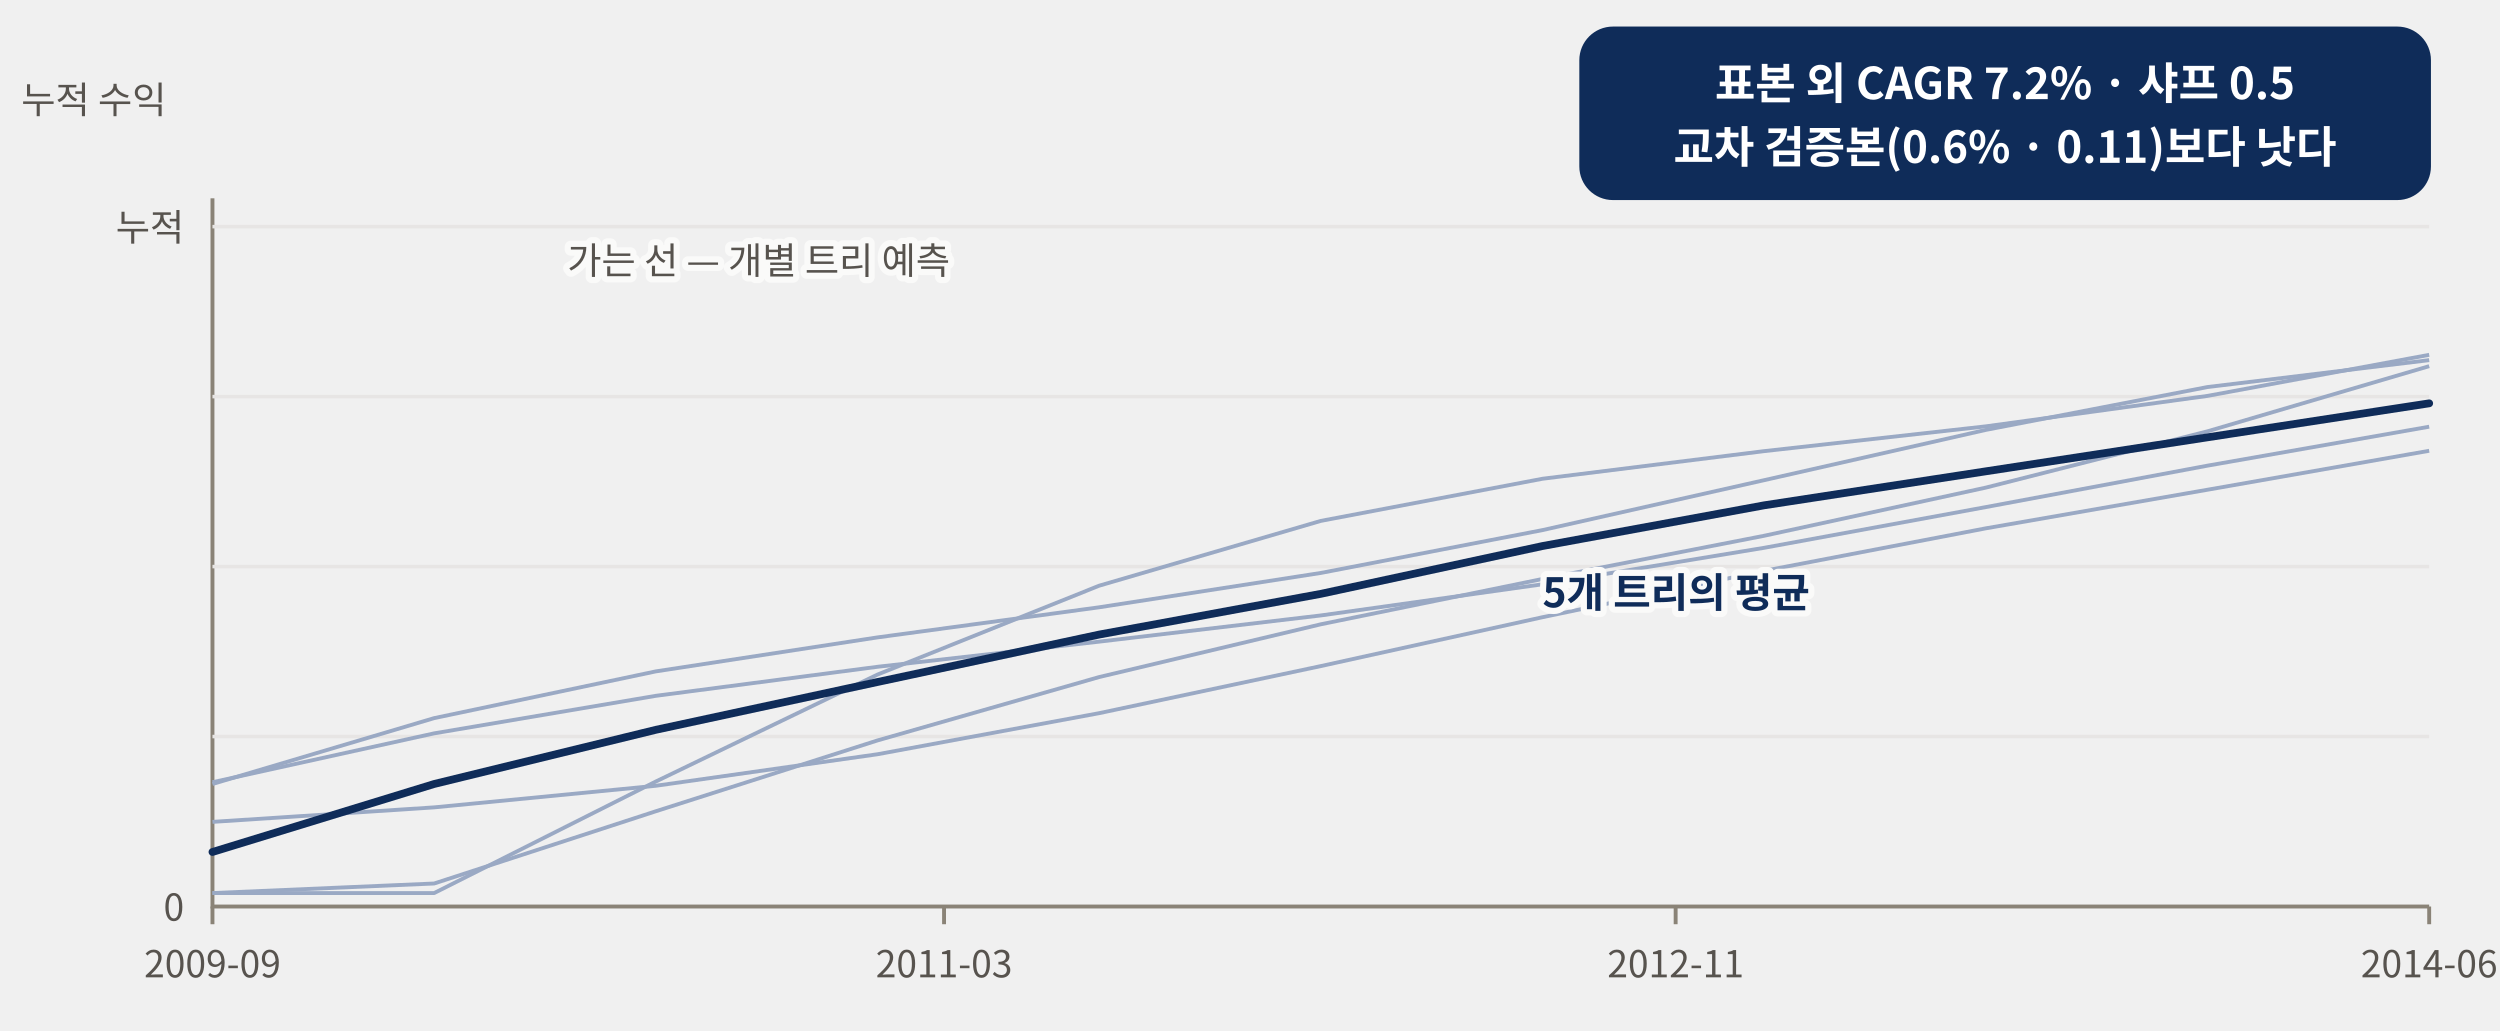
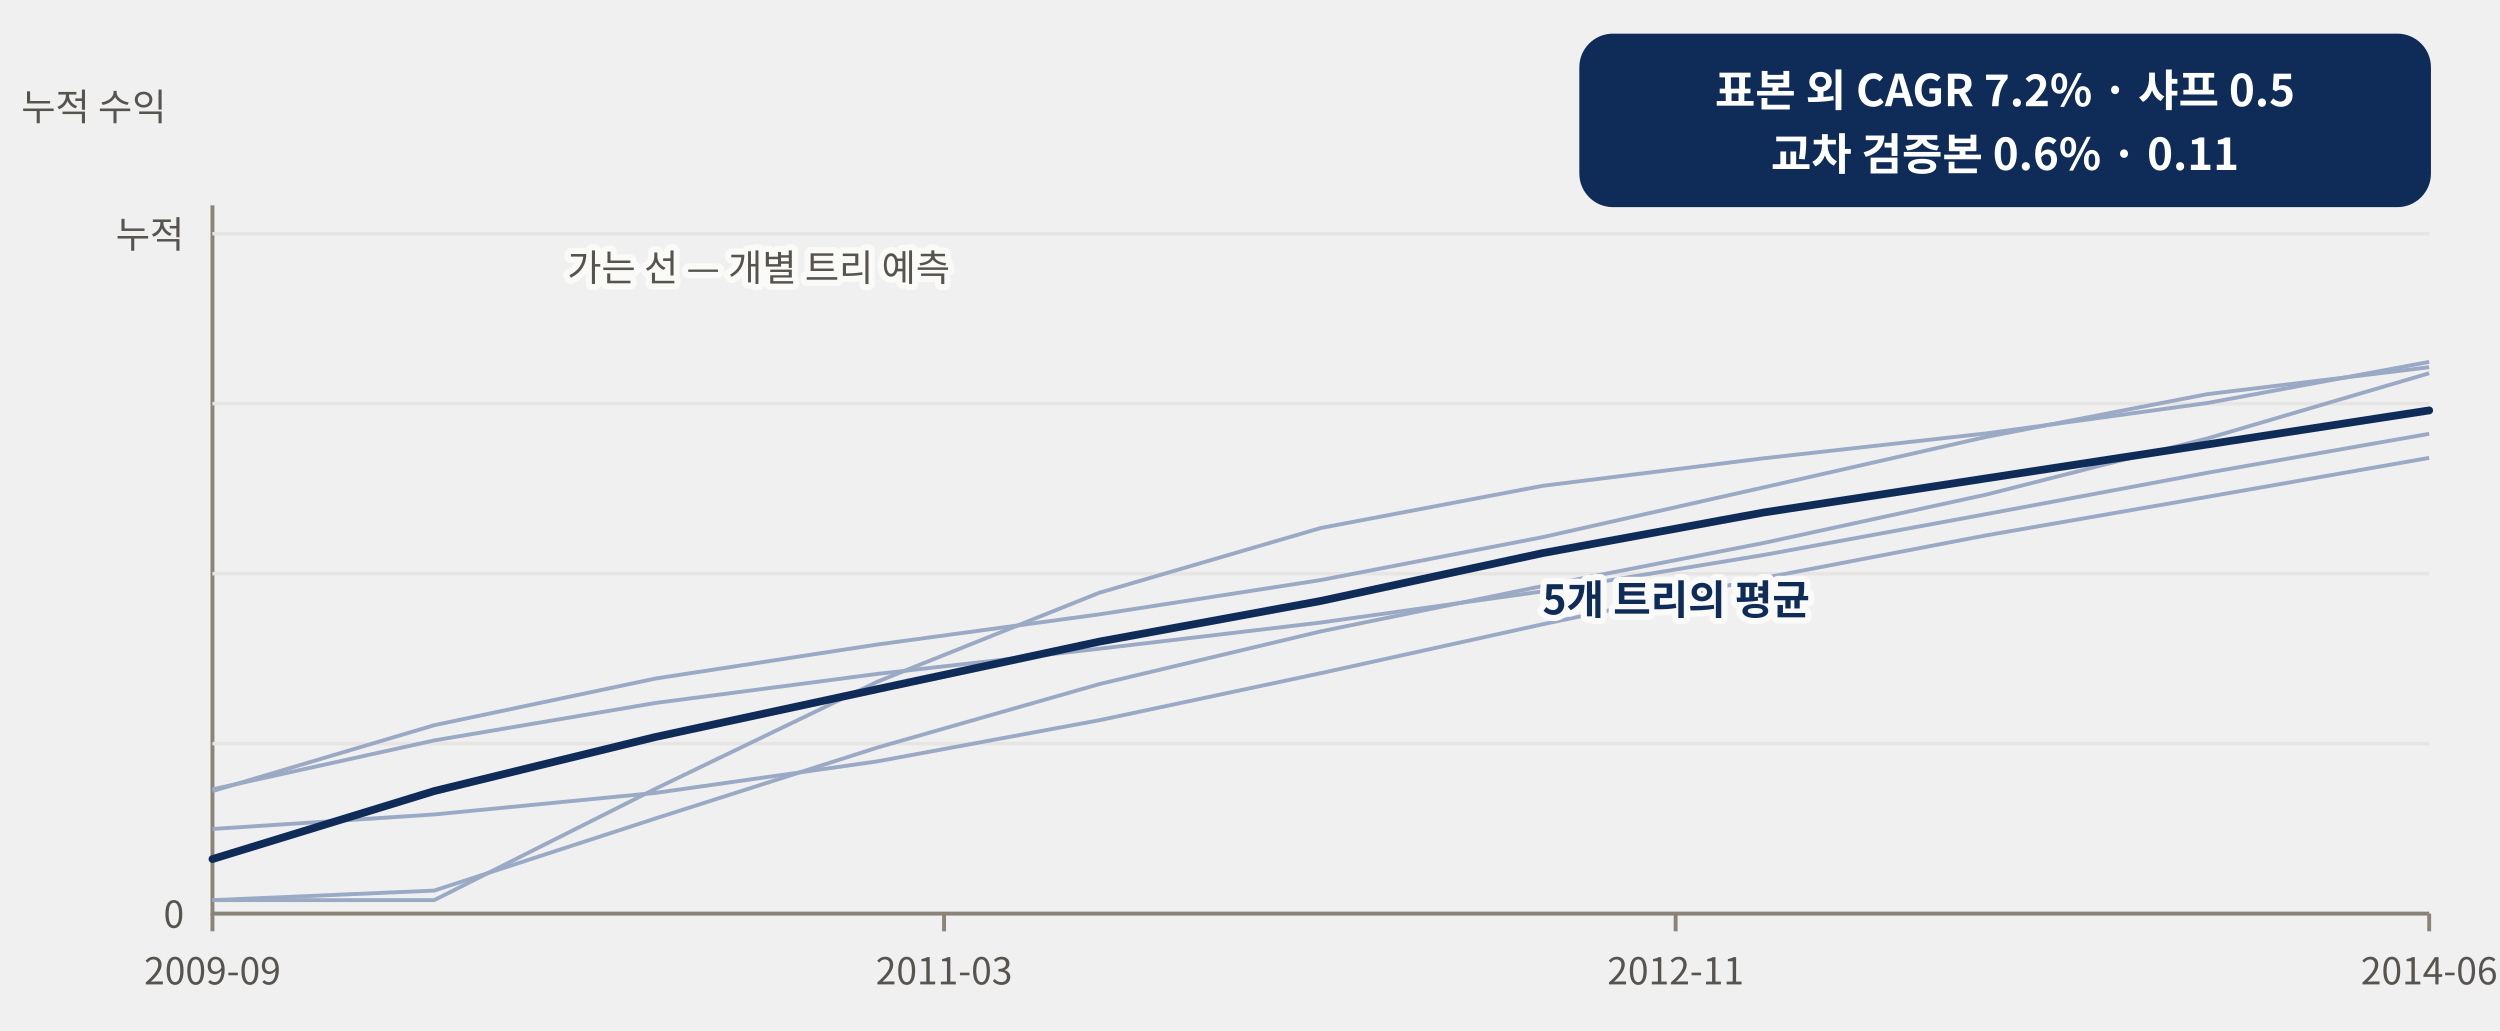
- <svg xmlns="http://www.w3.org/2000/svg" viewBox="14 -6 706 291" font-family="Noto Sans CJK KR,Apple SD Gothic Neo,Malgun Gothic,Noto Sans KR,NanumGothic,Inter,system-ui,sans-serif" role="img">
+ <svg xmlns="http://www.w3.org/2000/svg" viewBox="14 -8 706 291" font-family="Noto Sans CJK KR,Apple SD Gothic Neo,Malgun Gothic,Noto Sans KR,NanumGothic,Inter,system-ui,sans-serif" role="img">
  <defs>
    <marker id="ah" markerWidth="9" markerHeight="9" refX="7" refY="3" orient="auto">
      <path d="M0,0 L7,3 L0,6 Z" fill="#0F2C59" />
    </marker>
    <marker id="ahr" markerWidth="9" markerHeight="9" refX="7" refY="3" orient="auto">
      <path d="M0,0 L7,3 L0,6 Z" fill="#A3341F" />
    </marker>
    <marker id="ahg" markerWidth="9" markerHeight="9" refX="7" refY="3" orient="auto">
      <path d="M0,0 L7,3 L0,6 Z" fill="#1B6B3A" />
    </marker>
    <style>
      .t{fill:#0F0F10;font-size:13px;font-weight:700;text-anchor:middle}
      .tl{fill:#0F0F10;font-size:12.5px;font-weight:700;text-anchor:start}
      .s{fill:#57534E;font-size:10.5px;text-anchor:middle}
      .sl{fill:#57534E;font-size:10.5px;text-anchor:start}
      .sr{fill:#57534E;font-size:10.5px;text-anchor:end}
      .lab{fill:#0F2C59;font-size:11.5px;font-weight:700;text-anchor:middle}
      .labl{fill:#0F2C59;font-size:11.5px;font-weight:700;text-anchor:start}
      .box{fill:#fff;stroke:#0F2C59;stroke-width:1.4}
      .key{fill:#0F2C59;stroke:#0F2C59}
      .tk{fill:#fff;font-size:13px;font-weight:700;text-anchor:middle}
      .sk{fill:#C7D2E6;font-size:10.5px;text-anchor:middle}
      .good{fill:#E8F1EA;stroke:#1B6B3A;stroke-width:1.4}
      .goodt{fill:#1B6B3A;font-size:11px;font-weight:700;text-anchor:middle}
      .warn{fill:#FBEFEA;stroke:#A3341F;stroke-width:1.4}
      .warnt{fill:#A3341F;font-size:11px;font-weight:700;text-anchor:middle}
      .muted{fill:#F3F1EC;stroke:#8A8377;stroke-width:1.3}
      .mutedt{fill:#6B6357;font-size:10.5px;font-weight:700;text-anchor:middle}
      .a{stroke:#0F2C59;stroke-width:1.4;fill:none;marker-end:url(#ah)}
      .ar{stroke:#A3341F;stroke-width:1.4;fill:none;marker-end:url(#ahr)}
      .ag{stroke:#1B6B3A;stroke-width:1.4;fill:none;marker-end:url(#ahg)}
      .plain{stroke:#0F2C59;stroke-width:1.3;fill:none}
      .axis{stroke:#8A8377;stroke-width:1.1;fill:none}
      .grid{stroke:#E7E5E4;stroke-width:1;fill:none}
      .ln{stroke:#0F2C59;stroke-width:2.2;fill:none;stroke-linejoin:round;stroke-linecap:round}
      .lnr{stroke:#A3341F;stroke-width:2.2;fill:none;stroke-linejoin:round;stroke-linecap:round}
      .lng{stroke:#1B6B3A;stroke-width:2.2;fill:none;stroke-linejoin:round;stroke-linecap:round}
      .lnthin{stroke:#9AA9C4;stroke-width:1.1;fill:none;stroke-linejoin:round}
      .dash{stroke:#8A8377;stroke-width:1.2;fill:none;stroke-dasharray:5 4}
      .band{fill:#0F2C59;opacity:.07}
      .bandr{fill:#A3341F;opacity:.09}
      .edge{fill:none;stroke:#0F2C59;stroke-width:1.3}
      .halo{paint-order:stroke fill;stroke:#FAFAF9;stroke-width:3.5px;stroke-linejoin:round}
      .an-s{text-anchor:start}
      .an-m{text-anchor:middle}
      .an-e{text-anchor:end}
    </style>
  </defs>
  <text class="sl" x="20" y="26">누적 수익</text>
  <rect class="key" x="460.5" y="2" width="239.5" height="48" rx="9" />
  <text class="tk an-m" x="580.2" y="22" style="font-size:12.4px">표본 외 CAGR 7.2% · 샤프 0.5</text>
-   <text class="tk an-m" x="580.2" y="40" style="font-size:12.4px">교차 검증본(0.6% · 0.11)보다 낫다</text>
+   <text class="tk an-m" x="580.2" y="40" style="font-size:12.4px">교차 검증본 0.6% · 0.11</text>
  <path class="axis" d="M74,50 V250 H700" />
  <path class="grid" d="M74,202.0 H700" />
  <path class="grid" d="M74,154.0 H700" />
  <path class="grid" d="M74,106.0 H700" />
  <path class="grid" d="M74,58.0 H700" />
  <text class="sr an-e" x="66" y="254">0</text>
  <text class="sr an-e" x="66" y="62.0">누적</text>
  <path class="axis" d="M74.0,250 v5" />
  <text class="s an-m" x="74.0" y="270">2009-09</text>
  <path class="axis" d="M280.6,250 v5" />
  <text class="s an-m" x="280.6" y="270">2011-03</text>
  <path class="axis" d="M487.2,250 v5" />
  <text class="s an-m" x="487.2" y="270">2012-11</text>
  <path class="axis" d="M700.0,250 v5" />
  <text class="s an-m" x="700.0" y="270">2014-06</text>
  <path class="lnthin" d="M74.0,215.4 L136.6,196.8 L199.2,183.6 L261.8,174.0 L324.4,165.5 L387.0,155.8 L449.6,143.7 L512.2,129.6 L574.8,115.4 L637.4,103.3 L700.0,95.7" />
  <path class="lnthin" d="M74.0,246.2 L136.6,243.5 L199.2,223.1 L261.8,203.1 L324.4,185.2 L387.0,170.3 L449.6,157.5 L512.2,145.3 L574.8,131.7 L637.4,115.8 L700.0,97.4" />
  <path class="lnthin" d="M74.0,226.1 L136.6,222.0 L199.2,215.9 L261.8,207.0 L324.4,195.4 L387.0,182.1 L449.6,168.3 L512.2,155.2 L574.8,143.2 L637.4,132.3 L700.0,121.3" />
  <path class="lnthin" d="M74.0,214.9 L136.6,201.1 L199.2,190.5 L261.8,182.3 L324.4,175.2 L387.0,167.8 L449.6,159.0 L512.2,148.7 L574.8,137.2 L637.4,125.5 L700.0,114.5" />
  <path class="lnthin" d="M74.0,246.2 L136.6,246.2 L199.2,214.7 L261.8,184.5 L324.4,159.4 L387.0,141.1 L449.6,129.2 L512.2,121.4 L574.8,114.4 L637.4,105.8 L700.0,94.2" />
  <path class="ln" d="M74.0,234.6 L136.6,215.4 L199.2,200.1 L261.8,186.6 L324.4,173.2 L387.0,161.7 L449.6,148.2 L512.2,136.7 L574.8,127.1 L637.4,117.5 L700.0,107.9" />
  <text class="lab an-s halo" x="449.6" y="165.5">5개 트리의 평균</text>
  <text class="s an-s halo" x="174.2" y="71.4">가는 선 — 개별 트리 예측</text>
</svg>
